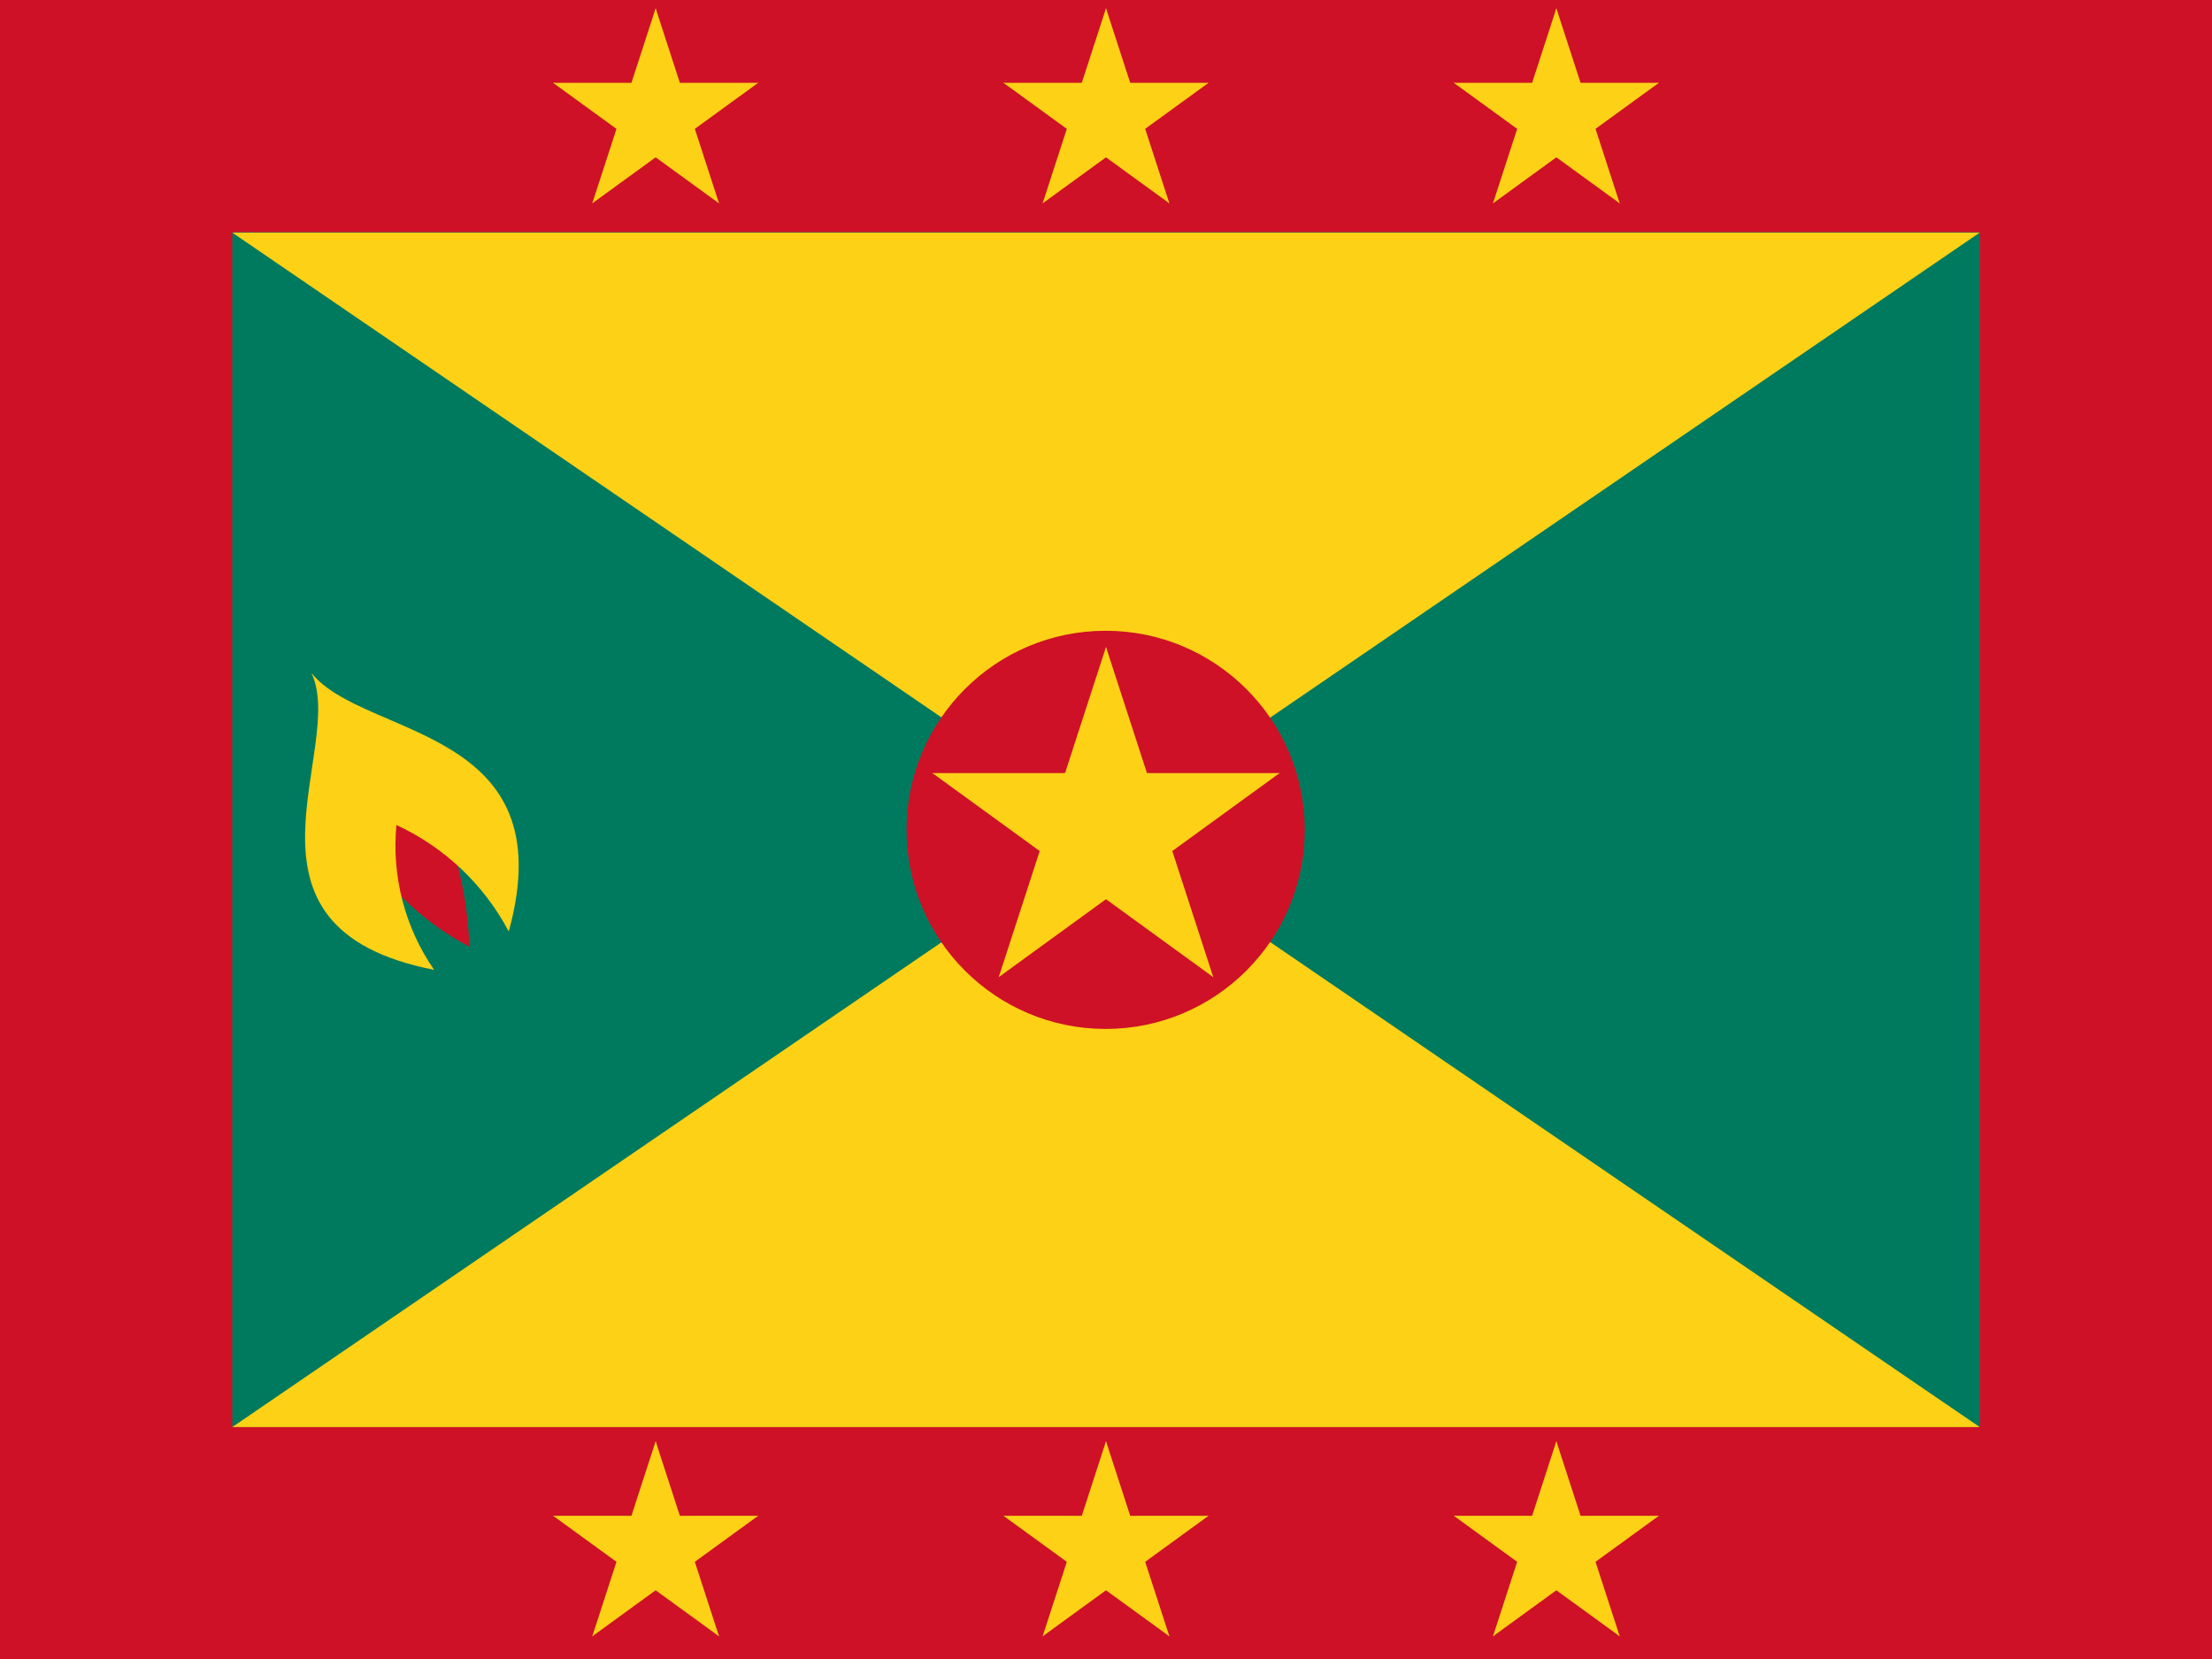
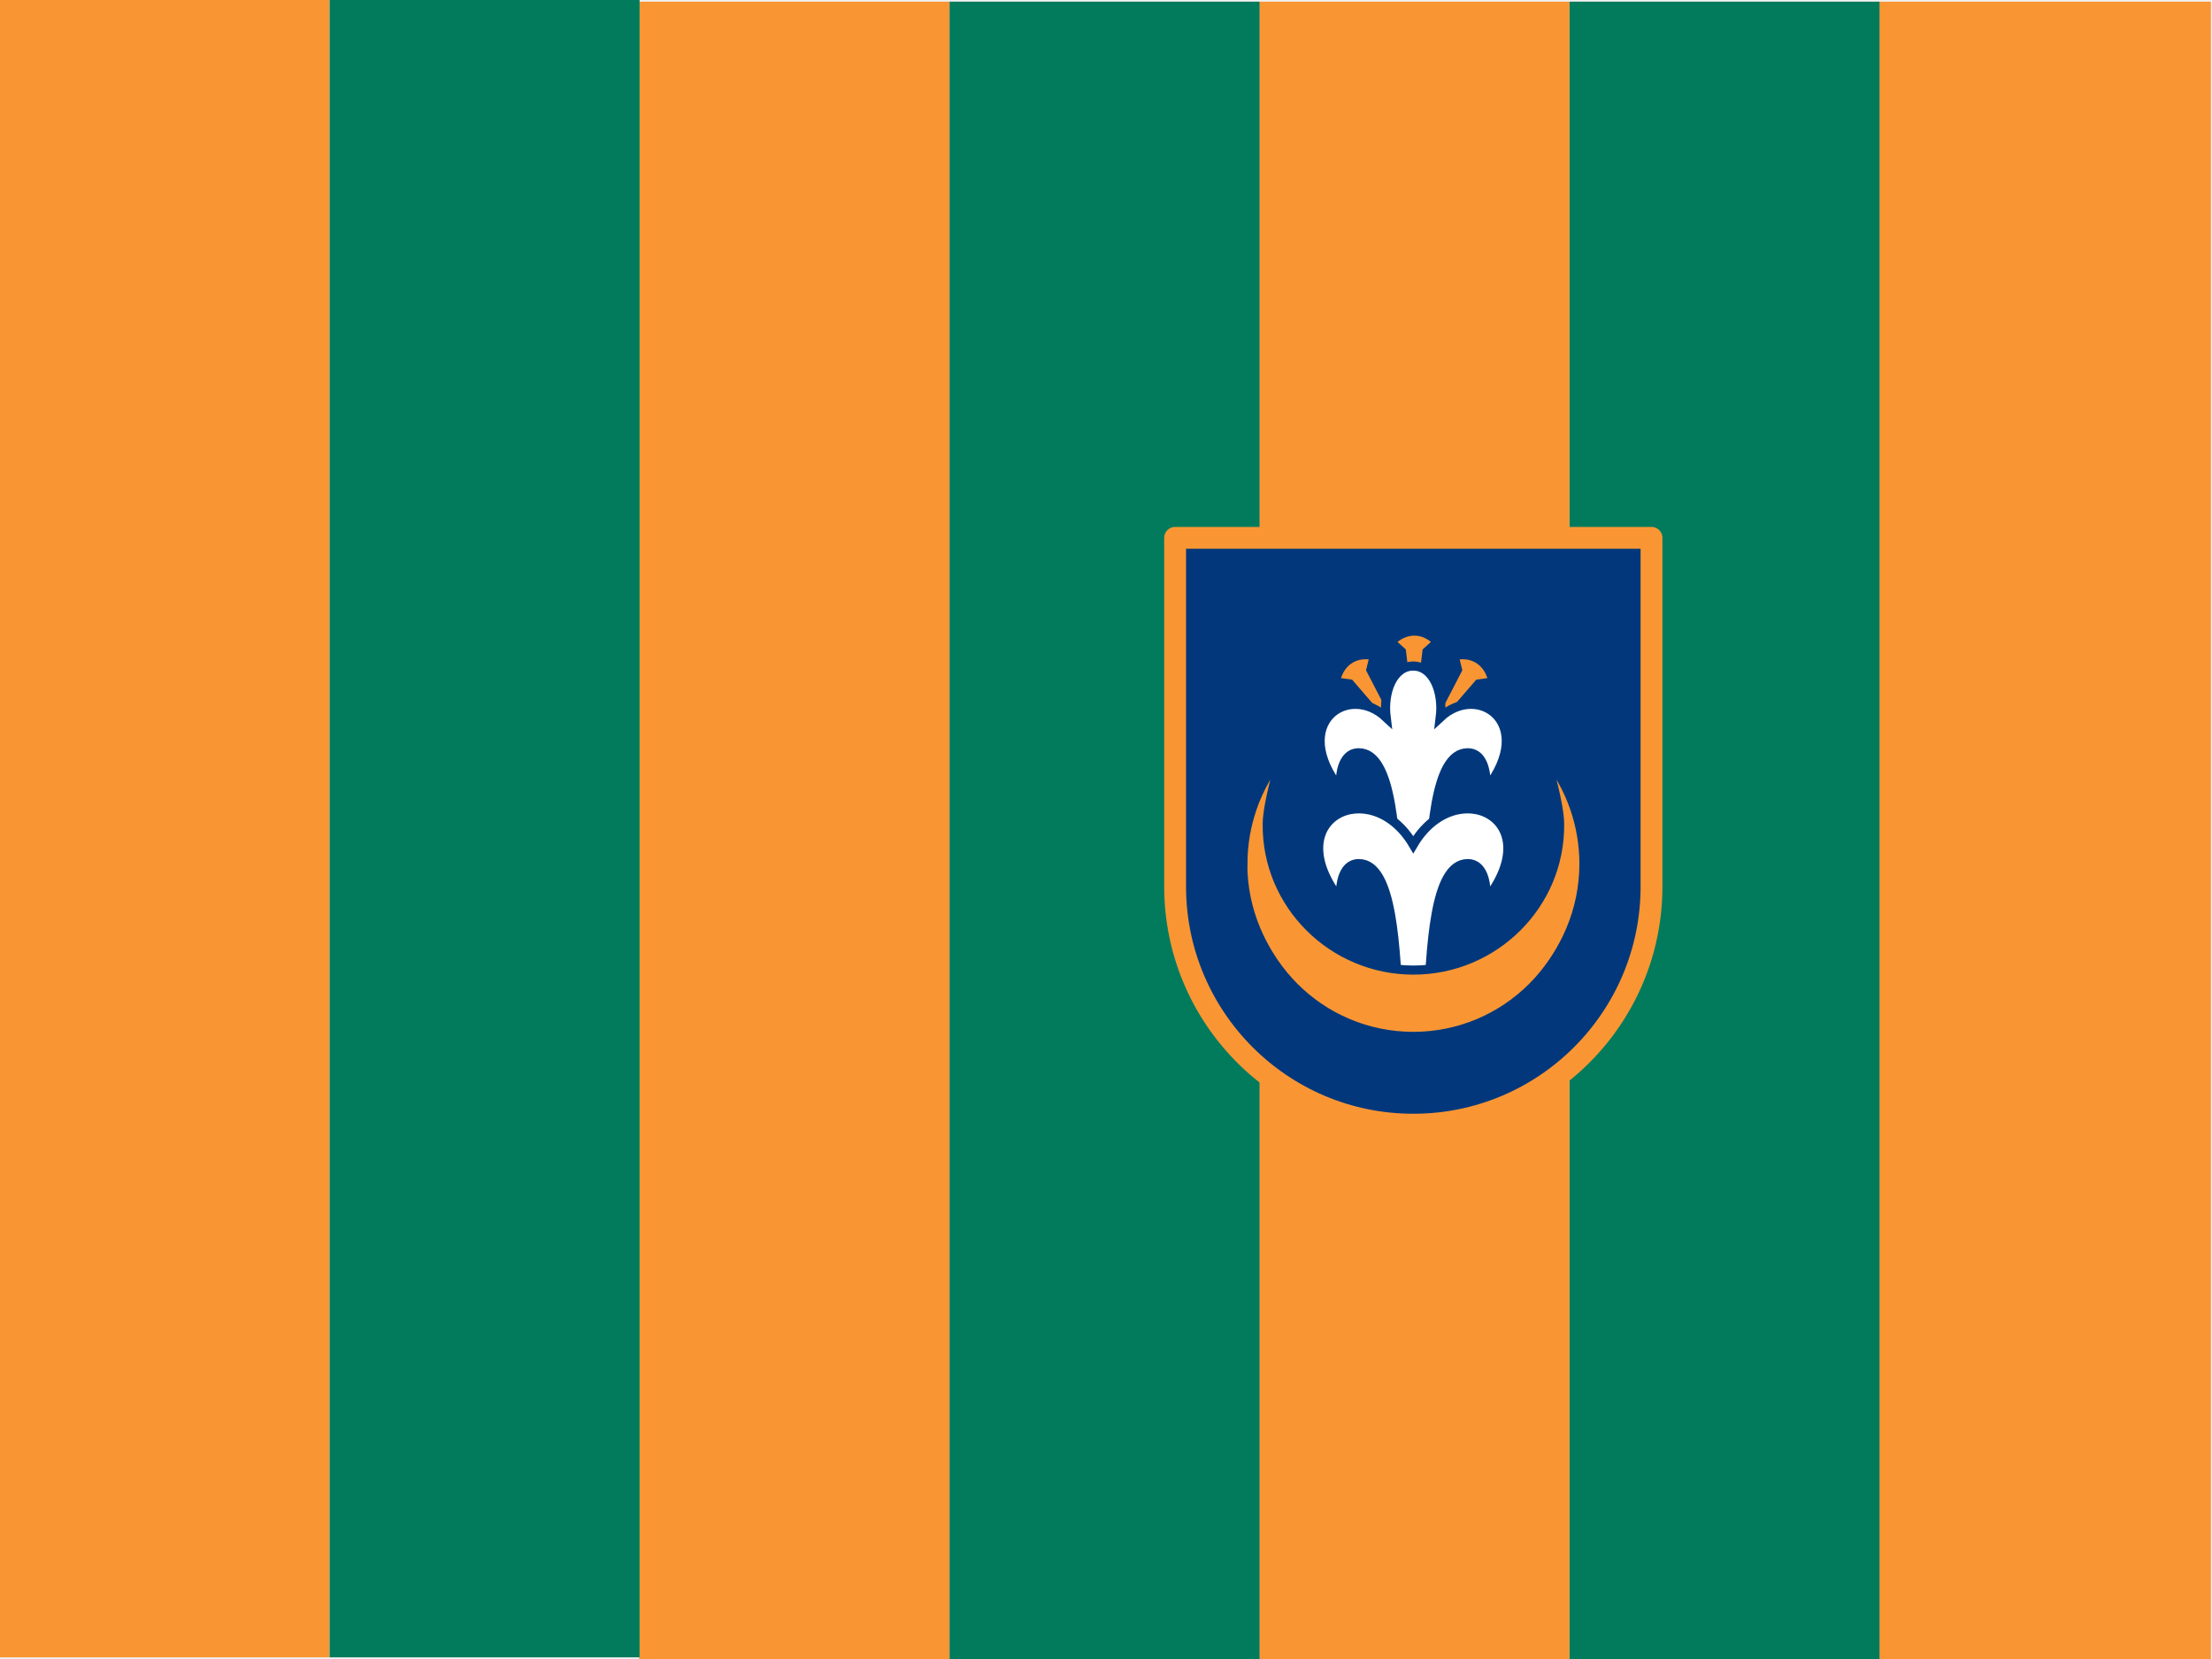
- <svg xmlns="http://www.w3.org/2000/svg" xmlns:xlink="http://www.w3.org/1999/xlink" id="flag-icons-gd" viewBox="0 0 640 480">
-   <defs>
-     <g id="gd-c">
-       <g id="gd-b">
-         <path id="gd-a" fill="#fcd116" d="M0-1v1h.5" transform="rotate(18 0 -1)" />
-         <use xlink:href="#gd-a" transform="scale(-1 1)" />
+ <svg xmlns="http://www.w3.org/2000/svg" width="400" height="300" viewBox="0 0 400 300">
+   <g id="Group-copy">
+     <path id="Path-copy-4" fill="#f99633" stroke="none" d="M 59.589 0 L 0 0 L 0 299.7 L 59.589 299.7 L 59.589 0 Z" />
+     <path id="Path-copy-9" fill="#f99633" stroke="none" d="M 171.7 0.3 L 115.584 0.3 L 115.584 300 L 171.7 300 L 171.7 0.3 Z" />
+     <path id="Path-copy-11" fill="#f99633" stroke="none" d="M 283.811 0.3 L 227.695 0.3 L 227.695 300 L 283.811 300 L 283.811 0.3 Z" />
+     <path id="Path-copy-13" fill="#f99633" stroke="none" d="M 399.806 0.3 L 339.806 0.3 L 339.806 300 L 399.806 300 L 399.806 0.3 Z" />
+     <path id="Path-copy-7" fill="#027b5d" stroke="none" d="M 115.656 0 L 59.6 0 L 59.6 299.7 L 115.656 299.7 L 115.656 0 Z" />
+     <path id="Path-copy-10" fill="#027b5d" stroke="none" d="M 227.766 0.3 L 171.711 0.3 L 171.711 300 L 227.766 300 L 227.766 0.3 Z" />
+     <path id="Path-copy-12" fill="#027b5d" stroke="none" d="M 339.877 0.3 L 283.822 0.3 L 283.822 300 L 339.877 300 L 339.877 0.3 Z" />
+     <g id="Group">
+       <path id="path1" fill="#02387b" stroke="none" d="M 298.946 97.26 L 212.799 97.26 L 212.799 160.131 C 212.801 160.188 212.799 160.246 212.799 160.302 C 212.799 184.091 232.084 203.376 255.872 203.376 C 279.661 203.376 298.946 184.091 298.946 160.302 C 298.946 160.244 298.944 160.188 298.944 160.131 L 298.944 97.26 L 298.946 97.26 Z" />
+       <g id="g1">
+         <g id="g2">
+           <path id="Path" fill="#f99633" fill-rule="evenodd" stroke="none" d="M 255.71 114.946 C 254.67 114.961 253.637 115.352 252.714 116.08 L 254.219 117.44 L 255.734 130.343 L 257.249 117.44 L 258.753 116.08 C 257.801 115.295 256.751 114.932 255.71 114.946 Z M 246.61 119.224 C 244.604 119.365 243.127 120.663 242.499 122.622 L 244.508 122.906 L 252.993 132.743 L 247.018 121.205 L 247.505 119.239 C 247.197 119.21 246.897 119.205 246.61 119.224 Z M 264.844 119.224 C 264.558 119.205 264.262 119.21 263.954 119.239 L 264.438 121.205 L 258.464 132.743 L 266.951 122.906 L 268.96 122.622 C 268.332 120.663 266.85 119.365 264.844 119.224 Z" />
+         </g>
+         <g id="g3">
+           <path id="path2" fill="#ffffff" fill-rule="evenodd" stroke="#02387b" stroke-width="1.65" d="M 258.159 163.324 C 258.768 151.576 259.193 136.125 265.422 136.125 C 267.555 136.132 268.901 138.262 268.741 142.705 C 278.075 130.852 267.326 123.272 260.448 129.721 C 261.03 125.049 259.131 120.444 255.552 120.444 C 251.975 120.444 250.076 125.049 250.658 129.721 C 243.777 123.272 233.031 130.852 242.364 142.705 C 242.205 138.262 243.55 136.132 245.683 136.125 C 251.911 136.108 252.338 151.567 252.946 163.324" />
+           <path id="path3" fill="#ffffff" fill-rule="evenodd" stroke="#02387b" stroke-width="1.65" d="M 258.159 183.366 C 258.768 171.618 259.193 156.167 265.422 156.167 C 267.555 156.174 268.899 158.304 268.741 162.747 C 280.377 147.921 263.184 139.763 255.564 152.736 C 247.943 139.763 230.75 147.921 242.388 162.747 C 242.228 158.304 243.574 156.174 245.707 156.167 C 251.934 156.15 252.362 171.608 252.97 183.366" />
+           <path id="path4" fill="#f99633" stroke="#02387b" stroke-width="1.65" d="M 224.756 156.167 C 224.763 149.111 227.185 142.295 231.585 136.838 C 231.43 138.036 229.196 145.196 229.156 148.985 C 229.001 163.587 240.993 175.421 255.592 175.421 C 270.194 175.421 282.195 163.582 282.028 148.985 C 281.988 145.196 279.755 138.036 279.6 136.838 C 283.997 142.295 286.421 149.111 286.428 156.167 C 286.426 173.2 272.618 186.993 255.578 187.017 C 238.545 187.017 224.727 173.209 224.727 156.167 Z" />
+         </g>
      </g>
-       <use xlink:href="#gd-b" transform="rotate(72)" />
-       <use xlink:href="#gd-b" transform="rotate(144)" />
-       <use xlink:href="#gd-b" transform="rotate(216)" />
-       <use xlink:href="#gd-b" transform="rotate(288)" />
+       <path id="Path-copy-5" fill="none" stroke="#f99633" stroke-width="3.947" stroke-linecap="round" stroke-linejoin="round" d="M 298.646 97.26 L 212.499 97.26 L 212.499 160.131 C 212.501 160.188 212.499 160.246 212.499 160.302 C 212.499 184.091 231.784 203.376 255.573 203.376 C 279.361 203.376 298.646 184.091 298.646 160.302 C 298.646 160.244 298.644 160.188 298.644 160.131 L 298.644 97.26 L 298.646 97.26 Z" />
+       <path id="Path-copy-6" fill="none" stroke="#f99633" stroke-width="2.998" stroke-linecap="square" stroke-linejoin="round" d="M 227.466 156.871 C 227.467 156.908 227.466 156.946 227.466 156.983 C 227.466 172.506 240.05 185.09 255.573 185.09 C 271.096 185.09 283.68 172.506 283.68 156.983 C 283.68 156.945 283.679 156.908 283.679 156.871" />
    </g>
-   </defs>
-   <path fill="#ce1126" d="M0 0h640v480H0z" />
-   <path fill="#007a5e" d="M67.2 67.2h505.6v345.6H67.2z" />
-   <path fill="#fcd116" d="M67.2 67.3h505.6L67.2 412.9h505.6z" />
-   <circle cx="319.9" cy="240.1" r="57.6" fill="#ce1126" />
-   <use xlink:href="#gd-c" width="100%" height="100%" transform="matrix(52.8 0 0 52.8 320 240)" />
-   <use xlink:href="#gd-d" width="100%" height="100%" x="-100" transform="translate(-30.3)" />
-   <use xlink:href="#gd-c" id="gd-d" width="100%" height="100%" transform="matrix(31.2 0 0 31.2 320 33.6)" />
-   <use xlink:href="#gd-d" width="100%" height="100%" x="100" transform="translate(30.3)" />
-   <path fill="#ce1126" d="M102.3 240.7a80.4 80.4 0 0 0 33.5 33.2 111 111 0 0 0-11.3-45l-22.2 11.8z" />
-   <path fill="#fcd116" d="M90.1 194.7c10.4 21.7-27.1 73.7 35.5 85.9a63.2 63.2 0 0 1-10.9-41.9 70 70 0 0 1 32.5 30.8c16.4-59.5-42-55.8-57.1-74.8z" />
-   <use xlink:href="#gd-d" width="100%" height="100%" x="-100" transform="translate(-30.3 414.6)" />
-   <use xlink:href="#gd-c" width="100%" height="100%" transform="matrix(31.2 0 0 31.2 320 448.2)" />
-   <use xlink:href="#gd-d" width="100%" height="100%" x="100" transform="translate(30.3 414.6)" />
+   </g>
</svg>
